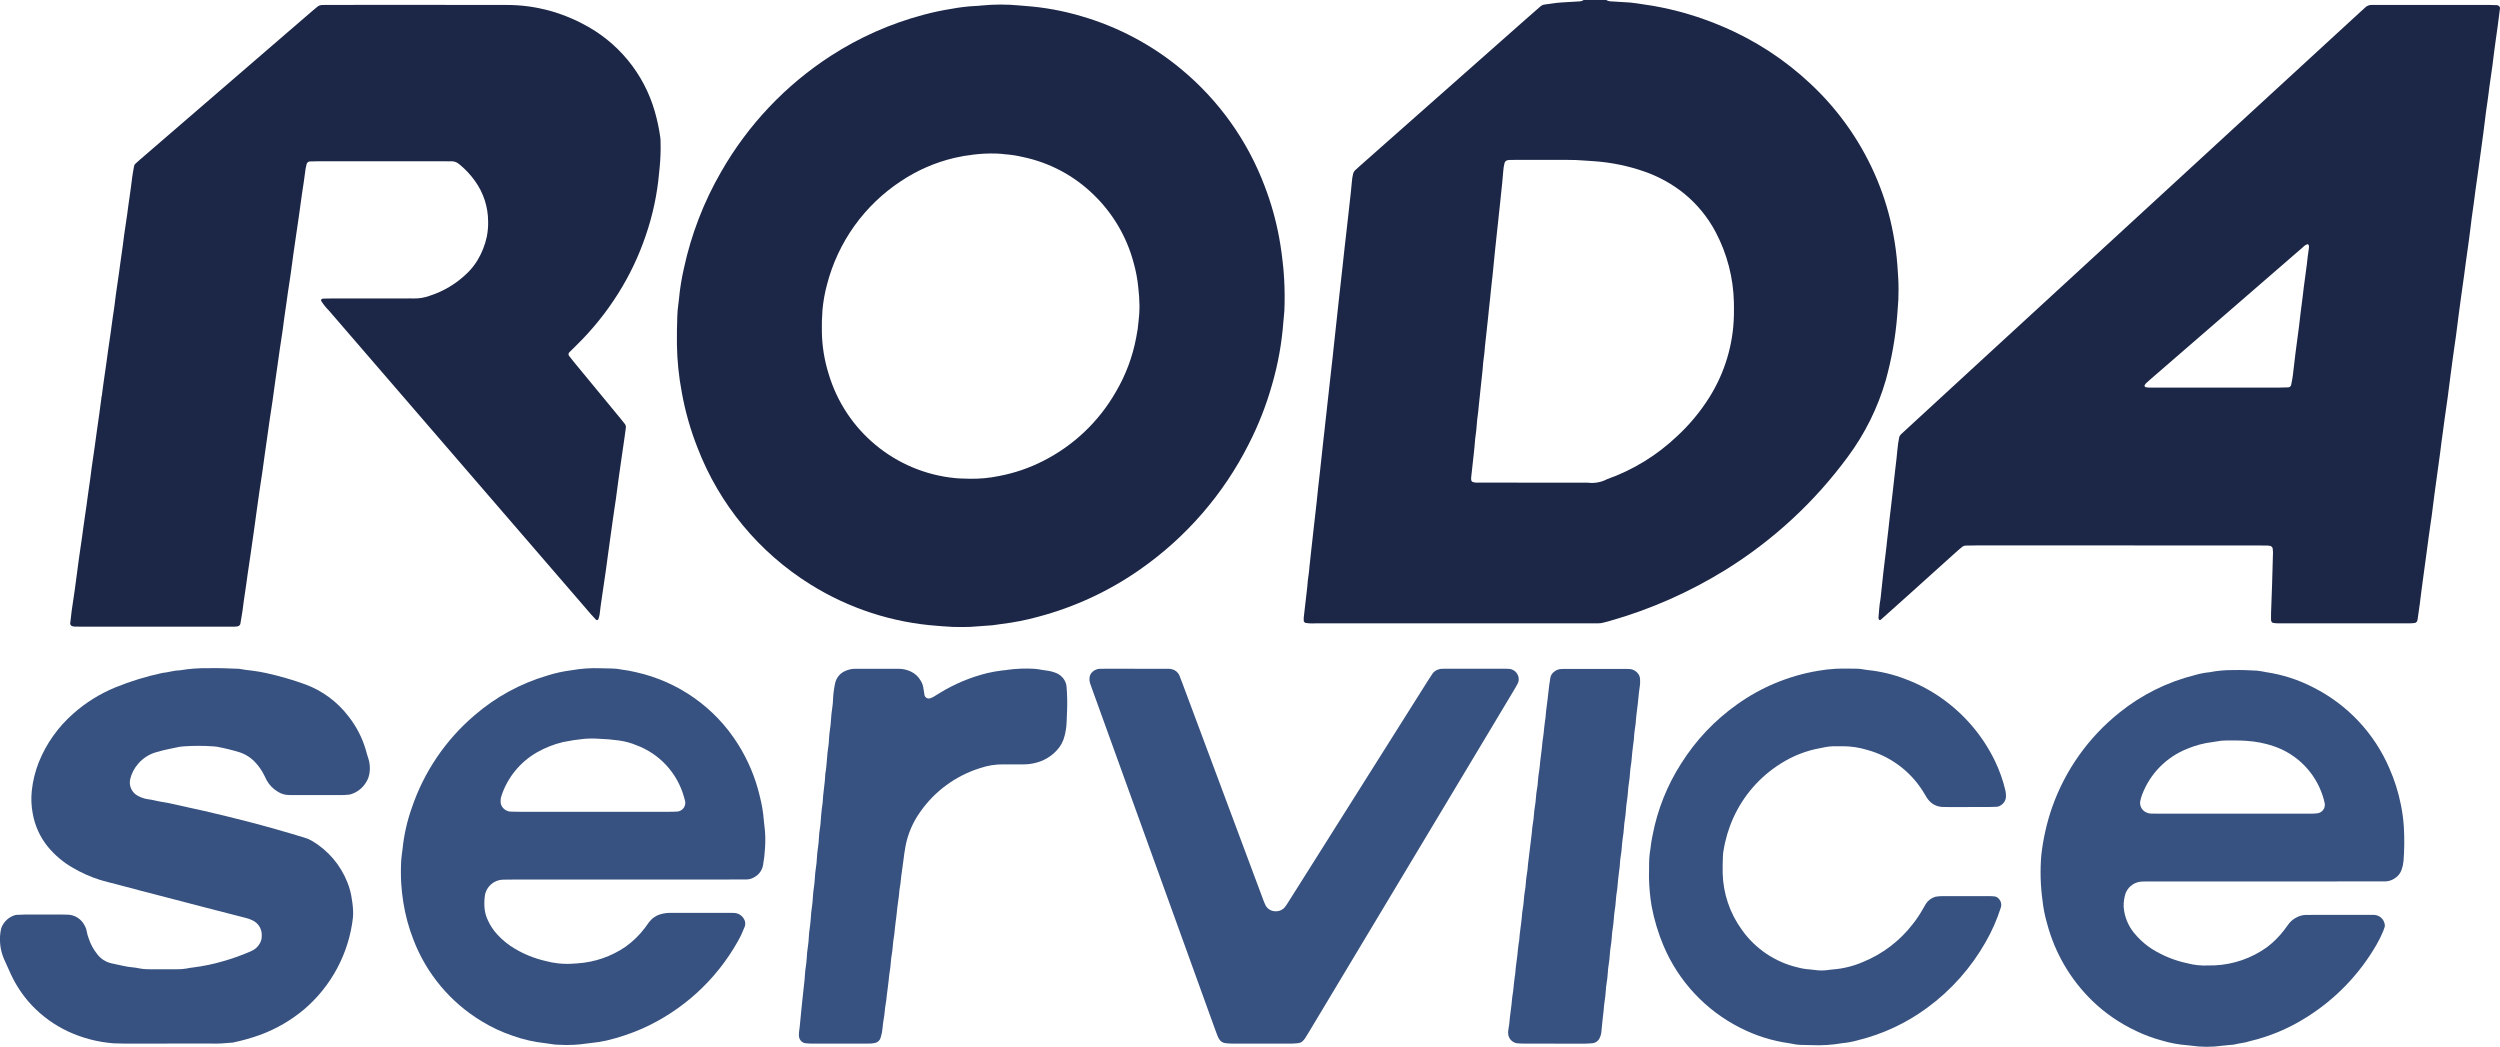
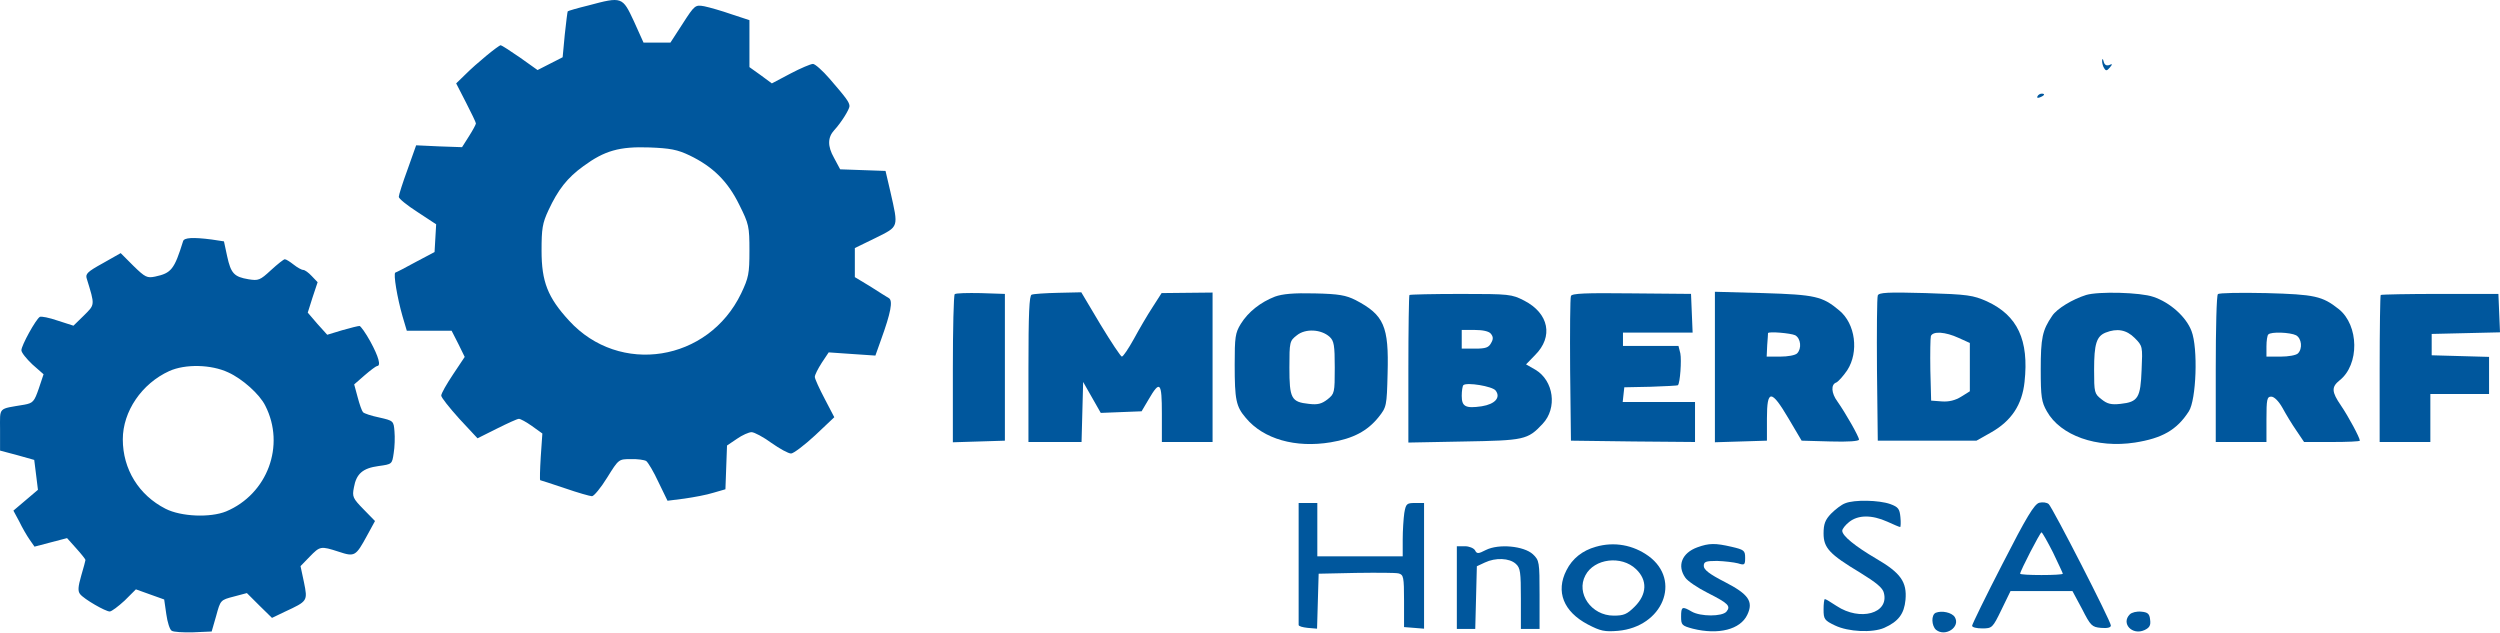
- <svg xmlns="http://www.w3.org/2000/svg" viewBox="0 0 255.101 106.824">
-   <g id="Grupo_289" data-name="Grupo 289" transform="translate(-147.945 -83.464)">
-     <path id="Trazado_167" data-name="Trazado 167" d="M311.843,83.464a.9.9,0,0,0,.386.133c.445.03.89.062,1.336.082a11.489,11.489,0,0,1,1.536.148c.506.09,1.018.146,1.525.234a31.785,31.785,0,0,1,7.084,2.107,30.346,30.346,0,0,1,9.008,5.873,28.2,28.2,0,0,1,6.8,9.831,27.363,27.363,0,0,1,1.607,5.413,28.841,28.841,0,0,1,.431,3.261c.058.822.124,1.641.116,2.466a19.588,19.588,0,0,1-.091,2.055c-.023.205-.035.411-.046.616a34.967,34.967,0,0,1-1.164,6.573,24.614,24.614,0,0,1-3.859,7.8,44.791,44.791,0,0,1-12.467,11.54,46.678,46.678,0,0,1-11.921,5.253c-.165.047-.334.081-.5.132a2.031,2.031,0,0,1-.609.088l-.618,0q-14.113,0-28.226,0a4.284,4.284,0,0,1-1.024-.047c-.055-.013-.1-.08-.143-.13a.165.165,0,0,1-.025-.1,2.1,2.1,0,0,1,0-.307c.1-.852.2-1.7.295-2.555.024-.2.051-.409.068-.614.036-.444.076-.888.15-1.329.039-.236.048-.477.073-.716.032-.307.067-.614.1-.921s.069-.613.1-.92q.059-.51.116-1.022c.031-.272.059-.545.089-.818q.057-.512.116-1.022l.081-.716q.07-.614.138-1.227c.03-.272.055-.546.084-.819s.057-.545.087-.818c.038-.341.079-.681.118-1.022.034-.307.069-.613.1-.92l.1-.92c.033-.307.068-.614.1-.921s.068-.613.1-.92c.038-.341.079-.681.117-1.022.03-.272.058-.546.088-.818.038-.341.078-.682.116-1.022.03-.273.058-.546.089-.819.037-.34.077-.681.115-1.022.03-.273.059-.545.09-.818.037-.341.076-.682.114-1.022q.045-.409.091-.819c.042-.374.087-.749.128-1.124.03-.272.055-.546.085-.819.033-.306.069-.613.1-.92s.068-.613.1-.92l.1-.92.1-.92.1-.921q.051-.459.1-.92c.038-.341.078-.681.116-1.022.031-.273.058-.546.089-.818.038-.341.077-.682.115-1.022.034-.307.065-.614.1-.921q.043-.41.089-.818.057-.512.116-1.023c.034-.306.07-.613.105-.919.031-.273.061-.546.092-.818.042-.375.086-.75.128-1.125.026-.238.05-.477.077-.716.042-.375.086-.749.127-1.124.036-.341.07-.683.1-1.024a5.536,5.536,0,0,1,.136-.915.726.726,0,0,1,.2-.353c.15-.141.3-.278.458-.414l2.853-2.526,14.117-12.482q.732-.648,1.472-1.288a.853.853,0,0,1,.461-.208c.409-.053.815-.121,1.224-.167.307-.035.616-.049.924-.068.48-.03.96-.055,1.44-.085a.746.746,0,0,0,.381-.139Zm-7.254,49.251h0q2.676,0,5.354,0a3.351,3.351,0,0,0,2-.358,20.12,20.12,0,0,0,7.136-4.387,19.453,19.453,0,0,0,3.28-3.946,16.384,16.384,0,0,0,2.514-8.368c.011-.445.007-.891,0-1.337A16.11,16.11,0,0,0,323,107.124a12.8,12.8,0,0,0-3.168-3.88,13.541,13.541,0,0,0-4.118-2.284,19.687,19.687,0,0,0-5.125-1.048c-.342-.025-.685-.04-1.027-.069-.548-.046-1.1-.063-1.646-.063l-5.457,0c-.138,0-.275,0-.412.005-.069,0-.137.01-.205.015a.414.414,0,0,0-.374.3,4.786,4.786,0,0,0-.138.913c-.034.376-.068.752-.1,1.127-.041.409-.087.818-.13,1.227-.025.239-.047.478-.072.716-.043.409-.089.818-.133,1.227-.029.273-.057.546-.086.818-.036.341-.074.682-.111,1.023l-.108,1.022c-.03.273-.061.545-.088.818q-.138,1.382-.274,2.763c-.007.069-.02.136-.027.2-.044.409-.089.818-.132,1.227-.025.239-.046.478-.071.717-.044.409-.09.817-.133,1.226-.025.239-.046.478-.071.717q-.066.613-.134,1.227c-.033.306-.068.613-.1.92s-.067.613-.1.92c-.023.239-.028.481-.065.717-.085.543-.132,1.089-.172,1.637-.012.17-.036.341-.055.511-.044.409-.089.818-.132,1.227-.025.238-.047.477-.073.716-.043.409-.089.818-.131,1.227-.026.239-.035.48-.073.716-.072.441-.106.885-.141,1.33-.016.205-.029.411-.063.613-.072.441-.107.885-.141,1.33-.016.205-.037.41-.06.614-.1.886-.2,1.771-.293,2.658a.864.864,0,0,0,.023.3.251.251,0,0,0,.132.14,1.481,1.481,0,0,0,.607.062Q301.7,132.717,304.589,132.715Z" fill="#1c2646" />
-     <path id="Trazado_168" data-name="Trazado 168" d="M246.242,147.445a18.427,18.427,0,0,1-2.089-.075q-.257-.027-.513-.042a28.26,28.26,0,0,1-12.986-4.22,28.457,28.457,0,0,1-11.536-13.961,29.5,29.5,0,0,1-1.6-5.632,28.448,28.448,0,0,1-.5-4.909c-.006-.961,0-1.921.04-2.881a10.344,10.344,0,0,1,.108-1.23c.027-.169.046-.34.06-.511a24.208,24.208,0,0,1,.507-3.147,33.975,33.975,0,0,1,3.8-9.846,34.44,34.44,0,0,1,11.22-11.849,32.934,32.934,0,0,1,9.371-4.154,27.227,27.227,0,0,1,2.917-.624,18.023,18.023,0,0,1,2.453-.291c.206,0,.411-.028.616-.048a20.011,20.011,0,0,1,3.908,0c.171.017.342.033.514.044a26.921,26.921,0,0,1,5.76,1.048,28.29,28.29,0,0,1,10.121,5.353A28.573,28.573,0,0,1,277,102.477a29.644,29.644,0,0,1,1.472,5.241c.2,1.081.334,2.167.439,3.261a32.37,32.37,0,0,1,.113,3.5,12.572,12.572,0,0,1-.087,1.438c-.017.136-.03.273-.039.41a31,31,0,0,1-1.147,6.367,32.876,32.876,0,0,1-2.4,6.118,34.589,34.589,0,0,1-11.011,12.714,32.672,32.672,0,0,1-10.49,4.881,25.453,25.453,0,0,1-3.734.731c-.307.034-.61.1-.918.13-.752.064-1.506.116-2.26.164C246.624,147.446,246.314,147.443,246.242,147.445Zm.592-15.131a13.519,13.519,0,0,0,3.072-.281,16.722,16.722,0,0,0,4.465-1.523,17.8,17.8,0,0,0,7.435-7.058,17.072,17.072,0,0,0,2.08-5.56,13.265,13.265,0,0,0,.246-1.73,11.715,11.715,0,0,0,.088-1.437,17.644,17.644,0,0,0-.126-1.95,14.568,14.568,0,0,0-.479-2.523,15.008,15.008,0,0,0-4.076-6.921,14.605,14.605,0,0,0-7.265-3.855,11.086,11.086,0,0,0-1.728-.267,9.5,9.5,0,0,0-1.026-.08,15.127,15.127,0,0,0-2.26.114,16.558,16.558,0,0,0-1.926.332,16.744,16.744,0,0,0-5.446,2.366,18.015,18.015,0,0,0-7.554,10.558,14.83,14.83,0,0,0-.466,2.631,21.88,21.88,0,0,0-.058,2.262,15.083,15.083,0,0,0,.668,4.151,14.978,14.978,0,0,0,12.916,10.706C245.871,132.3,246.354,132.294,246.834,132.314Z" fill="#1c2646" />
-     <path id="Trazado_169" data-name="Trazado 169" d="M158.332,123.872c.086-.646.162-1.294.262-1.938.13-.848.243-1.7.358-2.547.1-.714.2-1.428.309-2.139.087-.542.129-1.089.223-1.631.124-.709.193-1.428.291-2.141s.2-1.427.309-2.139c.09-.576.141-1.157.239-1.733.121-.71.188-1.428.287-2.142s.21-1.425.315-2.137c.079-.543.133-1.089.223-1.632.119-.71.187-1.428.287-2.142.052-.373.12-.745.188-1.116a.437.437,0,0,1,.14-.267c.156-.134.3-.277.46-.411l14.819-12.785q1.365-1.178,2.73-2.354c.182-.157.364-.314.553-.462a.805.805,0,0,1,.473-.181c.206-.006.412-.01.618-.01,6.08,0,12.16-.011,18.239.005a16.521,16.521,0,0,1,7.722,1.911,14.547,14.547,0,0,1,7.386,8.966,18.971,18.971,0,0,1,.555,2.615,2.673,2.673,0,0,1,.029.41,20.592,20.592,0,0,1-.1,2.776c-.018.136-.033.272-.044.409a26.8,26.8,0,0,1-1.361,6.427,27.816,27.816,0,0,1-2.822,5.935,28.874,28.874,0,0,1-4.33,5.351q-.332.324-.658.652a.271.271,0,0,0-.01.368c.19.243.38.486.577.725l4.651,5.642c.153.185.3.373.45.563a.516.516,0,0,1,.108.386c-.049.408-.109.816-.168,1.223-.1.713-.207,1.426-.31,2.138-.093.646-.187,1.29-.276,1.936-.093.68-.175,1.361-.272,2.04s-.212,1.356-.3,2.035c-.074.544-.148,1.088-.228,1.631-.175,1.187-.321,2.379-.489,3.568s-.35,2.375-.522,3.563c-.044.306-.064.615-.112.92a4.094,4.094,0,0,1-.129.495.154.154,0,0,1-.246.04c-.164-.174-.331-.346-.488-.528q-4.509-5.223-9.016-10.448-8.883-10.293-17.763-20.586a5.277,5.277,0,0,1-.768-.962.156.156,0,0,1,.041-.184.344.344,0,0,1,.194-.054q.463-.013.927-.014H189.4c.24,0,.481-.012.721,0a4.43,4.43,0,0,0,1.618-.256,9.748,9.748,0,0,0,3.928-2.375A6.566,6.566,0,0,0,196.681,110a7.848,7.848,0,0,0,.938-2.383,7.184,7.184,0,0,0,.135-1.536,7.083,7.083,0,0,0-1.338-4.144,8.485,8.485,0,0,0-1.616-1.722,1.175,1.175,0,0,0-.849-.294c-.171.011-.343,0-.515,0H180.349c-.274,0-.549.011-.823.018a.4.4,0,0,0-.292.255,4.889,4.889,0,0,0-.109.5c-.108.885-.245,1.766-.38,2.648-.1.678-.185,1.359-.281,2.039-.1.713-.208,1.425-.312,2.138-.089.611-.181,1.221-.266,1.833-.094.679-.178,1.36-.275,2.039s-.208,1.356-.307,2.035c-.079.543-.14,1.088-.23,1.631-.112.676-.182,1.359-.278,2.038s-.2,1.357-.306,2.035c-.083.543-.146,1.088-.23,1.631-.183,1.186-.33,2.378-.5,3.567-.1.679-.2,1.356-.307,2.035-.081.542-.146,1.087-.229,1.63-.183,1.186-.33,2.378-.5,3.567-.1.679-.208,1.356-.307,2.035-.094.645-.182,1.29-.272,1.936-.094.68-.184,1.36-.28,2.039q-.18,1.273-.365,2.546c-.1.679-.195,1.358-.3,2.035-.087.542-.133,1.089-.23,1.631-.12.675-.186,1.359-.284,2.038-.064.441-.144.88-.218,1.319a.378.378,0,0,1-.3.243c-.1.011-.2.027-.307.03-.206.005-.412,0-.618,0H156.3q-.411,0-.824-.015a.942.942,0,0,1-.2-.053.323.323,0,0,1-.171-.236c.051-.443.1-.887.156-1.329.094-.679.205-1.356.3-2.035.1-.714.191-1.428.287-2.142.087-.646.166-1.293.266-1.937.132-.848.243-1.7.358-2.547q.146-1.071.31-2.139c.086-.542.131-1.089.224-1.631.122-.71.191-1.428.29-2.142s.2-1.426.31-2.138c.085-.542.139-1.088.223-1.631.184-1.186.33-2.378.491-3.568Z" fill="#1c2646" />
-     <path id="Trazado_170" data-name="Trazado 170" d="M364.1,139.12H349.57c-.344,0-.687.009-1.03.015a.63.63,0,0,0-.381.139c-.241.193-.474.4-.7.6q-2.41,2.169-4.82,4.342-1.377,1.239-2.761,2.471a.132.132,0,0,1-.187.011.189.189,0,0,1-.05-.083.242.242,0,0,1-.015-.1c.056-.615.077-1.233.192-1.842.013-.067.021-.135.028-.2.1-.886.184-1.774.284-2.66.1-.851.206-1.7.308-2.553.028-.238.049-.478.076-.716.038-.341.081-.681.12-1.022.031-.272.058-.546.089-.818.034-.307.071-.613.107-.92.028-.238.057-.477.085-.715.048-.409.1-.817.143-1.226.093-.818.183-1.636.276-2.454.042-.374.091-.749.132-1.123.034-.307.068-.614.092-.922a11.4,11.4,0,0,1,.177-1.221.631.631,0,0,1,.2-.351c.177-.162.351-.329.528-.491l7.047-6.484,9.476-8.712,16.9-15.54L387.94,85.463c.455-.418.913-.832,1.368-1.25a.916.916,0,0,1,.656-.245c.206,0,.412,0,.618,0q5.667,0,11.332,0c.274,0,.549.011.823.023a.335.335,0,0,1,.254.149.24.24,0,0,1,.052.192c-.156,1.19-.3,2.38-.48,3.567-.112.746-.187,1.5-.288,2.245s-.211,1.494-.319,2.241c-.074.509-.115,1.021-.2,1.53-.114.676-.185,1.359-.273,2.039-.093.714-.174,1.43-.28,2.142-.13.882-.243,1.766-.36,2.65q-.148,1.122-.316,2.241c-.081.543-.124,1.09-.215,1.632-.12.71-.19,1.427-.283,2.142-.088.68-.169,1.361-.27,2.039-.131.882-.244,1.767-.36,2.65-.1.748-.211,1.494-.315,2.241q-.134.969-.261,1.937c-.093.715-.176,1.43-.273,2.144s-.215,1.424-.305,2.138q-.117.918-.245,1.835c-.106.747-.187,1.5-.289,2.245s-.22,1.493-.319,2.241c-.059.441-.108.884-.177,1.325-.111.711-.186,1.428-.281,2.142-.1.748-.205,1.495-.308,2.242-.093.679-.189,1.359-.279,2.038-.094.714-.176,1.43-.273,2.143s-.215,1.425-.306,2.139c-.073.578-.155,1.155-.231,1.733-.126.952-.251,1.9-.388,2.854-.108.747-.189,1.5-.288,2.245-.072.544-.151,1.087-.232,1.63a.414.414,0,0,1-.08.185.3.3,0,0,1-.157.117,3.245,3.245,0,0,1-.511.044q-6.747,0-13.495,0a3.023,3.023,0,0,1-.511-.045.268.268,0,0,1-.149-.13.421.421,0,0,1-.043-.2c-.005-.205-.008-.412,0-.617.035-1.029.076-2.057.11-3.086q.051-1.595.09-3.189a3.756,3.756,0,0,0-.037-.407.4.4,0,0,0-.2-.218,2.443,2.443,0,0,0-.3-.043c-.344-.008-.687-.01-1.03-.01Zm10.118-16.106q3.143,0,6.286,0c.309,0,.618-.012.927-.022a.322.322,0,0,0,.3-.234c.059-.3.129-.6.168-.909.1-.783.186-1.567.278-2.351.016-.136.035-.272.054-.408.1-.782.212-1.564.31-2.347s.171-1.569.285-2.349c.079-.544.134-1.09.2-1.635.1-.782.22-1.562.313-2.346.065-.545.114-1.091.207-1.633a.579.579,0,0,0-.019-.3.123.123,0,0,0-.159-.086,1.029,1.029,0,0,0-.42.284L367.456,122.1c-.181.157-.362.316-.538.479a.731.731,0,0,0-.119.165.138.138,0,0,0-.024.093.164.164,0,0,0,.125.141,2.977,2.977,0,0,0,.718.036Q370.915,123.016,374.213,123.014Z" fill="#1c2646" />
-     <path id="Trazado_171" data-name="Trazado 171" d="M165,189.956q-2.112,0-4.224,0c-.412,0-.824-.025-1.236-.03a13.547,13.547,0,0,1-4.65-1.212,12.286,12.286,0,0,1-3.728-2.7,12,12,0,0,1-2.112-3.15c-.231-.5-.455-1-.679-1.5a5.076,5.076,0,0,1-.317-3.121.9.9,0,0,1,.067-.193,2.144,2.144,0,0,1,1.24-1.166,1.073,1.073,0,0,1,.3-.069c.274-.017.548-.03.823-.03q1.905,0,3.812,0c.206,0,.413,0,.618.013a1.988,1.988,0,0,1,1.648,1.074,1.851,1.851,0,0,1,.241.675,4.043,4.043,0,0,0,.2.692,4.944,4.944,0,0,0,.822,1.534,2.521,2.521,0,0,0,1.514.993c.369.08.735.169,1.106.24a8.783,8.783,0,0,0,1.116.177,2.675,2.675,0,0,1,.408.059,5.754,5.754,0,0,0,1.227.124q1.391.012,2.782,0a6.018,6.018,0,0,0,1.33-.136,3.452,3.452,0,0,1,.408-.055,19.373,19.373,0,0,0,3.016-.633,21.435,21.435,0,0,0,2.9-1.051,1.756,1.756,0,0,0,.819-.754,1.375,1.375,0,0,0,.193-.581c.008-.1.013-.2.012-.308a1.629,1.629,0,0,0-.955-1.474,2.854,2.854,0,0,0-.676-.244c-2.725-.688-5.441-1.41-8.162-2.114-1.692-.437-3.385-.873-5.072-1.331-.562-.153-1.133-.27-1.688-.451a13.569,13.569,0,0,1-2.718-1.215,9.281,9.281,0,0,1-2.581-2.182,7.413,7.413,0,0,1-1.515-3.335,7.937,7.937,0,0,1-.1-2.355,11.133,11.133,0,0,1,.708-2.889,13.141,13.141,0,0,1,3.541-4.99,15.116,15.116,0,0,1,4.263-2.656,28.751,28.751,0,0,1,4.812-1.481c.582-.049,1.14-.252,1.728-.263a.58.58,0,0,0,.1-.012,15.791,15.791,0,0,1,2.872-.21c1-.027,1.991.019,2.986.058a2.329,2.329,0,0,1,.409.046c.37.081.748.1,1.122.154.475.065.95.144,1.418.248a32.326,32.326,0,0,1,3.948,1.146,9.808,9.808,0,0,1,4.408,3.263,10.077,10.077,0,0,1,1.777,3.457c.077.263.136.533.234.789a3.216,3.216,0,0,1,.137,1.522,2.391,2.391,0,0,1-.35.96,2.771,2.771,0,0,1-1.491,1.2,1.2,1.2,0,0,1-.3.067c-.239.02-.48.038-.719.038q-2.524.006-5.049,0c-.1,0-.206-.008-.309-.006a2.1,2.1,0,0,1-1.165-.354,3.077,3.077,0,0,1-1.125-1.176c-.1-.182-.181-.369-.273-.553a5.372,5.372,0,0,0-.817-1.182,3.8,3.8,0,0,0-1.7-1.109,21.46,21.46,0,0,0-2.3-.558,2.4,2.4,0,0,0-.307-.031,21.8,21.8,0,0,0-3.088,0,3.28,3.28,0,0,0-.409.047c-.806.164-1.612.322-2.4.557a3.761,3.761,0,0,0-1.791,1.151,3.657,3.657,0,0,0-.838,1.629,1.537,1.537,0,0,0,.6,1.542,2.742,2.742,0,0,0,.544.286,2.833,2.833,0,0,0,.695.184c.447.045.872.186,1.313.252.407.061.812.136,1.212.232,1.067.254,2.145.461,3.213.71,1.5.35,3,.714,4.495,1.1q2.886.754,5.739,1.628a3.27,3.27,0,0,1,.752.325,8.555,8.555,0,0,1,3.608,4.232,7.073,7.073,0,0,1,.464,1.787,8.194,8.194,0,0,1,.124,1.432c-.008.137-.007.275-.024.411a14.451,14.451,0,0,1-4.963,9.317,15.127,15.127,0,0,1-4.421,2.586,20.362,20.362,0,0,1-2.867.814c-.445.034-.889.078-1.335.1-.342.016-.686,0-1.03,0q-2.163,0-4.327,0Z" fill="#375280" />
-     <path id="Trazado_172" data-name="Trazado 172" d="M211.717,173.215H200.28c-.343,0-.687,0-1.03.01a1.888,1.888,0,0,0-1.215.494,1.867,1.867,0,0,0-.616,1.158,5.529,5.529,0,0,0-.011,1.437,3.661,3.661,0,0,0,.33,1.078,5.432,5.432,0,0,0,.969,1.448,7.777,7.777,0,0,0,1.756,1.42,10.86,10.86,0,0,0,3.138,1.261,8.265,8.265,0,0,0,1.313.247,8.432,8.432,0,0,0,1.747.01c.068-.009.137-.009.206-.012a9.835,9.835,0,0,0,4.9-1.689,9.2,9.2,0,0,0,1.985-1.931c.145-.191.279-.39.423-.583a2.183,2.183,0,0,1,.519-.5,2,2,0,0,1,.548-.279,3.556,3.556,0,0,1,1.01-.169c2.129.006,4.259,0,6.388,0q.154,0,.309.012a1.213,1.213,0,0,1,.994.789.922.922,0,0,1-.006.607,11.225,11.225,0,0,1-.7,1.489,21.009,21.009,0,0,1-9.8,8.931,21.586,21.586,0,0,1-3.608,1.2,15.46,15.46,0,0,1-1.727.269.946.946,0,0,0-.205.022,13.493,13.493,0,0,1-2.875.14,4.93,4.93,0,0,1-.922-.088,5.132,5.132,0,0,0-.51-.073,14.372,14.372,0,0,1-3.3-.749,15.63,15.63,0,0,1-3.166-1.473,16.682,16.682,0,0,1-7.005-8.373,18.3,18.3,0,0,1-1.018-3.767c-.106-.642-.173-1.292-.216-1.942a21.481,21.481,0,0,1,0-2.367c.008-.171.032-.341.053-.511.025-.2.062-.408.081-.613a17.977,17.977,0,0,1,.941-4.206,21.44,21.44,0,0,1,6.381-9.439,19.944,19.944,0,0,1,7.44-4.071,14.136,14.136,0,0,1,2.508-.549,13.85,13.85,0,0,1,2.974-.2c.378,0,.755.018,1.133.026a5.324,5.324,0,0,1,1.021.115,12.587,12.587,0,0,1,1.416.259,16.514,16.514,0,0,1,10.411,7.334,17.444,17.444,0,0,1,2.221,5.288,14.2,14.2,0,0,1,.424,2.533,4.028,4.028,0,0,0,.043.409,11.389,11.389,0,0,1,.078,2.363,13.7,13.7,0,0,1-.2,1.737,1.722,1.722,0,0,1-.853,1.23,1.618,1.618,0,0,1-.875.261c-.343-.012-.687,0-1.031,0Zm-3.152-6.917h2.262q2.675,0,5.348,0c.308,0,.616,0,.924-.026a.9.9,0,0,0,.765-1.033c-.039-.166-.086-.331-.136-.494a7.9,7.9,0,0,0-4.842-5.238,7.17,7.17,0,0,0-1.78-.484,19.99,19.99,0,0,0-2.047-.176,9.783,9.783,0,0,0-1.541.012,20.291,20.291,0,0,0-2.13.328,10.041,10.041,0,0,0-2.663,1.054,8.016,8.016,0,0,0-3.617,4.443,1.618,1.618,0,0,0-.08.607.935.935,0,0,0,.276.646,1.1,1.1,0,0,0,.726.344c.308.015.617.018.925.018Z" fill="#375280" />
-     <path id="Trazado_173" data-name="Trazado 173" d="M378.983,173.411h-11.54c-.309,0-.619-.011-.927.009a1.865,1.865,0,0,0-1.629,1.087.606.606,0,0,0-.041.094,4,4,0,0,0-.2,1.419,4.748,4.748,0,0,0,1.055,2.634,8.048,8.048,0,0,0,.7.756,7.517,7.517,0,0,0,1.488,1.1,11.057,11.057,0,0,0,3.253,1.246,7.009,7.009,0,0,0,2.143.225c.206,0,.412-.006.618-.009a9.909,9.909,0,0,0,5.367-1.858,9.142,9.142,0,0,0,1.745-1.737c.186-.247.359-.5.554-.743a2.423,2.423,0,0,1,1.409-.79,1.008,1.008,0,0,1,.2-.018c.24,0,.481-.006.721-.006h5.564c.241,0,.481.008.721,0a1.142,1.142,0,0,1,1.108,1.019.52.52,0,0,1-.011.2,3.575,3.575,0,0,1-.134.389,11.167,11.167,0,0,1-.675,1.387,21.257,21.257,0,0,1-7.219,7.483,18.969,18.969,0,0,1-5.762,2.414c-.487.176-1.01.191-1.508.325a3.184,3.184,0,0,1-.511.056c-.239.024-.479.039-.717.072a11.294,11.294,0,0,1-3.284-.007,2.913,2.913,0,0,0-.307-.035,12.109,12.109,0,0,1-2.626-.484,15.292,15.292,0,0,1-2.6-.962,17.153,17.153,0,0,1-2.409-1.381,16.211,16.211,0,0,1-2.07-1.693,17.087,17.087,0,0,1-4.627-7.895,13.806,13.806,0,0,1-.477-2.419,21.058,21.058,0,0,1-.119-4.517,22.545,22.545,0,0,1,1.1-4.907,21.525,21.525,0,0,1,6.884-9.693,19.941,19.941,0,0,1,7.684-3.82,7.917,7.917,0,0,1,1.514-.295,11.91,11.91,0,0,1,2.457-.218c.79-.023,1.579.016,2.368.058a4.65,4.65,0,0,1,.509.071c.135.023.268.06.4.079a15.32,15.32,0,0,1,4.873,1.578,16.546,16.546,0,0,1,7.735,8.24,17.817,17.817,0,0,1,1.173,3.721,16.011,16.011,0,0,1,.3,2.241,24.89,24.89,0,0,1-.032,3.5,3.617,3.617,0,0,1-.2.9,1.671,1.671,0,0,1-.7.865,1.758,1.758,0,0,1-.966.311c-.309,0-.619,0-.928,0Zm-3.132-6.922h2.776q2.469,0,4.937,0a5.91,5.91,0,0,0,.821-.03.875.875,0,0,0,.776-1.022,6.9,6.9,0,0,0-.214-.792,7.93,7.93,0,0,0-5.035-5.054,10.615,10.615,0,0,0-2.713-.527c-.682-.056-1.37-.036-2.056-.042a4.818,4.818,0,0,0-1.022.1,3.983,3.983,0,0,1-.406.063,9.609,9.609,0,0,0-2.572.681,8.123,8.123,0,0,0-4.621,4.7,4.27,4.27,0,0,0-.193.691,1.064,1.064,0,0,0,.42.988,1.251,1.251,0,0,0,.669.236c.309.006.617.012.925.012Z" fill="#375280" />
-     <path id="Trazado_174" data-name="Trazado 174" d="M263.775,151.706c1.134,0,2.267,0,3.4,0a1.411,1.411,0,0,1,.4.061,1.083,1.083,0,0,1,.735.668c.087.223.175.446.259.671q3.689,9.878,7.374,19.756.414,1.108.829,2.216a7.053,7.053,0,0,0,.266.669,1.136,1.136,0,0,0,1.157.7,1.1,1.1,0,0,0,.884-.453c.144-.192.275-.394.4-.6q1.238-1.957,2.472-3.918l11.693-18.547c.146-.232.3-.462.45-.69a1.1,1.1,0,0,1,.555-.438,1.468,1.468,0,0,1,.294-.084,3.316,3.316,0,0,1,.411-.017h6.182a3.324,3.324,0,0,1,.412.015,1.071,1.071,0,0,1,.969,1.127.852.852,0,0,1-.072.3c-.123.244-.257.484-.4.72q-1.425,2.385-2.855,4.768L286.78,179.989q-2.622,4.368-5.243,8.738c-.141.235-.284.47-.433.7a1.477,1.477,0,0,1-.2.236.74.74,0,0,1-.444.239,6.932,6.932,0,0,1-.718.051q-3.041.006-6.08,0a5.762,5.762,0,0,1-.718-.05.837.837,0,0,1-.581-.388,1.833,1.833,0,0,1-.188-.366c-.091-.222-.171-.449-.252-.674q-2.989-8.271-5.978-16.542-3.25-9-6.5-17.994c-.094-.258-.19-.515-.277-.775a1.368,1.368,0,0,1-.052-.509.9.9,0,0,1,.384-.7,1.148,1.148,0,0,1,.665-.247c.344-.006.687-.007,1.031-.007q1.287,0,2.575,0Z" fill="#375280" />
-     <path id="Trazado_175" data-name="Trazado 175" d="M348.781,165.819c-.619,0-1.237,0-1.855,0-.274,0-.549,0-.824-.015a1.929,1.929,0,0,1-1.408-.753,2.574,2.574,0,0,1-.228-.342c-.109-.174-.208-.355-.32-.528a9.76,9.76,0,0,0-5.659-4.193,8.531,8.531,0,0,0-2.534-.378c-.171,0-.343,0-.515,0a5.947,5.947,0,0,0-1.633.172,11.178,11.178,0,0,0-4.191,1.623,12.7,12.7,0,0,0-4.8,5.513,13.253,13.253,0,0,0-1.016,3.441,3.661,3.661,0,0,0-.047.512c-.014.549-.041,1.1-.025,1.646a10.267,10.267,0,0,0,1.981,5.854,9.687,9.687,0,0,0,5.692,3.812,5.976,5.976,0,0,0,1.216.2,3.344,3.344,0,0,1,.409.045,4.987,4.987,0,0,0,1.64-.009,2.644,2.644,0,0,1,.307-.033,9.5,9.5,0,0,0,3.081-.766,12.219,12.219,0,0,0,5.031-3.81,11.553,11.553,0,0,0,1.039-1.532c.1-.179.206-.355.307-.535a1.728,1.728,0,0,1,.849-.718.975.975,0,0,1,.3-.079,5.507,5.507,0,0,1,.615-.043q2.421,0,4.842,0c.137,0,.274.017.41.028a.669.669,0,0,1,.445.23.9.9,0,0,1,.208.947,17.9,17.9,0,0,1-1.533,3.476,21.4,21.4,0,0,1-5.975,6.719,19.907,19.907,0,0,1-7.036,3.3,8.669,8.669,0,0,1-1.615.306,14.531,14.531,0,0,1-3.179.2c-.275,0-.549-.012-.824-.018a5.058,5.058,0,0,1-1.124-.12,2.611,2.611,0,0,0-.3-.053,15.857,15.857,0,0,1-4.979-1.568,16.613,16.613,0,0,1-7.849-8.4,19.732,19.732,0,0,1-1.209-4.03,20.091,20.091,0,0,1-.267-2.866c.012-.48,0-.961.012-1.441a9.093,9.093,0,0,1,.135-1.535,12.654,12.654,0,0,1,.228-1.421,20.723,20.723,0,0,1,2.925-7.309,21.213,21.213,0,0,1,5.7-6.014,19.841,19.841,0,0,1,8.2-3.412,14.992,14.992,0,0,1,1.839-.216c.754-.037,1.511-.012,2.266-.006a3.86,3.86,0,0,1,.511.058c.17.023.338.063.508.078a14.807,14.807,0,0,1,3.888.94,16.161,16.161,0,0,1,3.631,1.919,16.732,16.732,0,0,1,5.47,6.443,14.618,14.618,0,0,1,1.058,3,2.484,2.484,0,0,1,.056.51,1.073,1.073,0,0,1-.49.963.866.866,0,0,1-.473.178c-.24.009-.48.02-.72.021-.721,0-1.442,0-2.163,0Z" fill="#375280" />
-     <path id="Trazado_176" data-name="Trazado 176" d="M233.623,189.956c-.927,0-1.855,0-2.782,0-.239,0-.479-.022-.718-.041a.772.772,0,0,1-.648-.7c0-.035-.009-.069-.009-.1a2.254,2.254,0,0,1,.009-.308c.122-.815.157-1.639.257-2.455.054-.443.1-.886.138-1.33.045-.513.121-1.022.169-1.534.045-.478.054-.959.138-1.434a6.826,6.826,0,0,0,.078-.715,13.224,13.224,0,0,1,.147-1.433,5.476,5.476,0,0,0,.061-.614,12.068,12.068,0,0,1,.149-1.432,4.625,4.625,0,0,0,.052-.512,13.879,13.879,0,0,1,.156-1.535c.04-.236.047-.478.065-.717a11.213,11.213,0,0,1,.116-1.126,7.1,7.1,0,0,0,.078-.715,13.005,13.005,0,0,1,.147-1.433,5.232,5.232,0,0,0,.061-.614,13.507,13.507,0,0,1,.148-1.433,6.822,6.822,0,0,0,.065-.717,10.133,10.133,0,0,1,.132-1.227,1.961,1.961,0,0,0,.028-.2c.056-.752.107-1.505.229-2.251.032-1,.243-1.975.272-2.971.179-.946.151-1.915.32-2.862a6.621,6.621,0,0,0,.058-.718c.023-.343.052-.684.109-1.023a6.841,6.841,0,0,0,.078-.716,15.188,15.188,0,0,1,.16-1.534,5.561,5.561,0,0,0,.06-.718,10.052,10.052,0,0,1,.21-1.632,1.759,1.759,0,0,1,1.076-1.291,2.375,2.375,0,0,1,1-.208q2.214.012,4.429,0a2.929,2.929,0,0,1,1.2.269,2.229,2.229,0,0,1,1.043.961,1.834,1.834,0,0,1,.253.67q.055.406.131.812a.454.454,0,0,0,.57.3,1.647,1.647,0,0,0,.284-.117c.237-.138.469-.285.7-.429a17.142,17.142,0,0,1,4.822-2.021,14.332,14.332,0,0,1,1.62-.284,2.342,2.342,0,0,0,.409-.048,13.9,13.9,0,0,1,2.875-.106,2.83,2.83,0,0,1,.408.053c.237.038.473.091.712.114a3.972,3.972,0,0,1,1,.248,1.717,1.717,0,0,1,1.028,1.084,1.513,1.513,0,0,1,.067.4,20.328,20.328,0,0,1,.051,2.262c-.014.446-.042.892-.053,1.338a6.557,6.557,0,0,1-.2,1.32,3.227,3.227,0,0,1-.821,1.519,4.32,4.32,0,0,1-2.195,1.266,4.814,4.814,0,0,1-1.119.143c-.721,0-1.442.012-2.163,0a7.143,7.143,0,0,0-2.323.378,11.712,11.712,0,0,0-6.119,4.476,8.9,8.9,0,0,0-1.493,3.469c-.1.5-.157,1.017-.226,1.526-.073.543-.156,1.086-.222,1.63a12.054,12.054,0,0,1-.173,1.326c-.05.788-.213,1.563-.276,2.35-.021.273-.067.544-.1.816-.03.238-.066.476-.086.715a11.167,11.167,0,0,1-.135,1.123c-.038.2-.054.408-.072.613A10.088,10.088,0,0,1,238.92,181a5.231,5.231,0,0,0-.071.613,10.587,10.587,0,0,1-.136,1.123c-.044.236-.053.477-.081.716-.032.272-.068.544-.1.816-.03.238-.069.475-.092.714a10.018,10.018,0,0,1-.133,1.02,5.95,5.95,0,0,0-.077.612c-.03.308-.067.613-.125.917-.051.269-.076.544-.1.817a4.846,4.846,0,0,1-.2,1.007.769.769,0,0,1-.575.535,2.922,2.922,0,0,1-.717.061h-2.884Z" fill="#375280" />
-     <path id="Trazado_177" data-name="Trazado 177" d="M306.564,189.956c-.995,0-1.991,0-2.987,0-.274,0-.548-.016-.822-.033a1.066,1.066,0,0,1-.92-1.067,1.436,1.436,0,0,1,.023-.307,9.876,9.876,0,0,0,.151-1.225c.02-.238.06-.475.091-.713s.068-.476.088-.715a12.326,12.326,0,0,1,.148-1.225c.043-.235.048-.477.075-.716.03-.272.064-.544.1-.816.013-.1.043-.2.048-.3.045-.823.212-1.632.273-2.453.018-.239.057-.476.089-.714.014-.1.043-.2.048-.3.046-.822.215-1.631.273-2.453a5.008,5.008,0,0,1,.071-.612,10.12,10.12,0,0,0,.135-1.123,5.7,5.7,0,0,1,.069-.613,10.124,10.124,0,0,0,.136-1.123,5.445,5.445,0,0,1,.069-.613,10.974,10.974,0,0,0,.145-1.225c.017-.205.05-.409.075-.613.038-.306.075-.612.113-.918s.075-.612.112-.919c.029-.238.063-.476.085-.715a10.386,10.386,0,0,1,.134-1.123,5.439,5.439,0,0,0,.072-.612,10.3,10.3,0,0,1,.134-1.123c.037-.2.054-.408.071-.613a9.433,9.433,0,0,1,.136-1.123,3.945,3.945,0,0,0,.062-.51,12.619,12.619,0,0,1,.156-1.328c.044-.235.048-.477.075-.716.03-.272.066-.544.1-.816.03-.238.068-.476.088-.715.033-.41.074-.819.147-1.225.043-.235.049-.477.075-.716.031-.272.065-.544.1-.816.013-.1.042-.2.048-.3.045-.822.2-1.632.276-2.452.048-.546.133-1.089.217-1.631a.993.993,0,0,1,.449-.664,1.2,1.2,0,0,1,.67-.234c.172,0,.344-.008.515-.008h5.871c.171,0,.343,0,.515.008a1.2,1.2,0,0,1,1.016.6.839.839,0,0,1,.1.286,2.439,2.439,0,0,1,.024.41,2.563,2.563,0,0,1-.025.411c-.138.846-.17,1.705-.3,2.553-.03.2-.058.408-.072.613a12.484,12.484,0,0,1-.162,1.43c-.031.168-.037.341-.052.512-.012.137-.014.274-.03.41-.054.443-.122.884-.165,1.327s-.064.889-.144,1.329a6.556,6.556,0,0,0-.077.716c-.029.376-.062.751-.127,1.124a7.089,7.089,0,0,0-.078.715c-.029.376-.06.752-.126,1.124a7.128,7.128,0,0,0-.079.716c-.03.376-.059.751-.125,1.124a6.859,6.859,0,0,0-.08.715,10.984,10.984,0,0,1-.142,1.226,4.587,4.587,0,0,0-.057.511A12.269,12.269,0,0,1,313.3,171c-.031.168-.036.341-.051.512-.012.137-.015.274-.031.41-.053.443-.121.884-.164,1.327s-.064.889-.145,1.329a6.814,6.814,0,0,0-.077.716c-.029.376-.061.751-.127,1.124-.042.235-.059.476-.078.715-.029.376-.06.752-.126,1.124-.042.236-.06.476-.079.716a10.614,10.614,0,0,1-.126,1.124,5.974,5.974,0,0,0-.072.612,12.109,12.109,0,0,1-.148,1.329,5.216,5.216,0,0,0-.064.614,10.774,10.774,0,0,1-.14,1.226,4.345,4.345,0,0,0-.058.51,13.462,13.462,0,0,1-.16,1.431c-.042.236-.043.478-.069.717-.032.306-.073.612-.106.919-.043.409-.085.818-.121,1.228a1.873,1.873,0,0,1-.182.692.889.889,0,0,1-.7.536c-.272.029-.547.045-.821.047-1.03.005-2.06,0-3.09,0Z" fill="#375280" />
-   </g>
+ <svg xmlns="http://www.w3.org/2000/svg" viewBox="-301.277 499.042 1217.922 308.071" width="1217.92px" height="308.071px">
+   <path d="M -14.695 501.711 C -20.025 503.011 -24.445 504.311 -24.705 504.571 C -24.835 504.701 -25.485 509.771 -26.135 515.881 L -27.175 526.931 L -33.285 530.051 L -39.395 533.171 L -47.975 527.061 C -52.655 523.811 -56.945 521.081 -57.335 521.081 C -58.375 521.081 -69.165 529.921 -74.495 535.251 L -79.045 539.671 L -74.235 549.031 C -71.635 554.101 -69.425 558.651 -69.425 559.171 C -69.425 559.691 -70.985 562.551 -72.805 565.411 L -76.185 570.741 L -87.365 570.351 L -98.545 569.831 L -102.7 581.531 C -105.05 587.901 -107 594.011 -107 594.921 C -107.13 595.701 -102.97 599.081 -97.895 602.331 L -88.795 608.311 L -89.185 615.071 L -89.575 621.831 L -98.675 626.641 C -103.61 629.371 -108.17 631.711 -108.69 631.841 C -109.72 632.361 -107.78 644.061 -105.17 653.161 L -103.09 660.181 L -81.255 660.181 L -78.005 666.551 L -74.885 672.921 L -80.605 681.501 C -83.725 686.181 -86.325 690.731 -86.325 691.771 C -86.325 692.681 -82.295 697.751 -77.485 703.081 L -68.645 712.571 L -59.285 707.891 C -54.085 705.291 -49.275 703.081 -48.495 703.081 C -47.715 703.081 -44.855 704.641 -42.125 706.591 L -37.055 710.231 L -37.835 721.541 C -38.225 727.911 -38.355 732.981 -38.095 732.981 C -37.835 732.981 -32.375 734.801 -26.135 736.881 C -19.765 739.091 -13.785 740.781 -12.875 740.781 C -11.965 740.781 -8.585 736.751 -5.465 731.681 C 0.125 722.711 0.125 722.711 5.975 722.711 C 9.225 722.581 12.605 723.101 13.515 723.621 C 14.425 724.271 17.155 728.821 19.495 733.891 L 23.915 742.991 L 32.105 741.951 C 36.655 741.301 43.025 740.131 46.275 739.091 L 52.125 737.401 L 52.515 726.741 L 52.905 716.081 L 57.715 712.831 C 60.315 711.011 63.565 709.581 64.865 709.581 C 66.165 709.581 70.585 711.921 74.485 714.781 C 78.515 717.641 82.805 719.981 84.105 719.981 C 85.275 719.981 90.605 715.951 95.805 711.141 L 105.165 702.301 L 100.485 693.331 C 97.885 688.391 95.675 683.581 95.675 682.671 C 95.675 681.631 97.235 678.641 99.055 675.781 L 102.435 670.711 L 113.745 671.491 L 125.185 672.271 L 127.915 664.601 C 132.725 651.341 133.765 645.621 131.815 644.321 C 130.905 643.801 126.745 641.201 122.715 638.601 L 115.175 634.051 L 115.175 619.881 L 125.315 614.941 C 136.755 609.221 136.495 610.131 132.465 592.321 L 130.125 582.311 L 119.075 581.921 L 108.025 581.531 L 105.035 575.941 C 101.785 570.221 101.915 565.931 105.165 562.421 C 108.545 558.781 112.575 552.281 112.575 550.721 C 112.445 548.771 111.145 546.951 102.825 537.331 C 99.445 533.431 95.805 530.181 94.765 530.181 C 93.725 530.181 88.785 532.261 83.845 534.861 L 74.745 539.671 L 69.285 535.641 L 63.825 531.741 L 63.825 508.861 L 55.115 506.001 C 50.305 504.311 44.325 502.621 41.855 502.101 C 37.435 501.321 37.175 501.451 31.325 510.551 L 25.345 519.781 L 12.215 519.781 L 7.535 509.381 C 1.945 497.421 1.815 497.291 -14.695 501.711 Z M 34.705 574.771 C 46.015 580.231 53.295 587.381 58.885 598.821 C 63.565 608.181 63.825 609.351 63.825 621.181 C 63.825 632.361 63.435 634.311 59.795 641.981 C 43.805 675.261 0.515 682.151 -24.055 655.241 C -34.455 643.931 -37.445 636.261 -37.445 621.181 C -37.445 610.521 -37.055 607.791 -34.065 601.421 C -29.385 591.411 -24.965 585.691 -17.035 579.971 C -6.765 572.431 0.515 570.351 15.075 570.871 C 25.215 571.261 28.725 571.911 34.705 574.771 Z" style="stroke: none; stroke-width: 1; stroke-dasharray: none; stroke-linecap: butt; stroke-dashoffset: 0; stroke-linejoin: miter; stroke-miterlimit: 4; fill-rule: nonzero; opacity: 1; fill: rgb(0, 87, 157);" vector-effect="non-scaling-stroke" transform="matrix(1, 0, 0, 1, 1.1368683772161603e-13, 0)" />
+   <path d="M -212.07 616.5 C -216.35 630.28 -217.79 632.1 -225.72 633.79 C -229.61 634.57 -230.53 634.18 -236.25 628.59 L -242.48 622.35 L -251.2 627.29 C -258.73 631.45 -259.78 632.49 -259 634.83 C -254.97 647.96 -254.97 647.31 -260.43 652.77 L -265.49 657.71 L -273.16 655.24 C -277.32 653.81 -281.22 653.03 -281.88 653.42 C -283.82 654.59 -290.85 667.33 -290.85 669.67 C -290.85 670.84 -288.38 673.83 -285.52 676.56 L -280.05 681.37 L -282.4 688.39 C -284.6 694.76 -285.26 695.41 -289.41 696.19 C -302.41 698.4 -301.25 697.1 -301.25 708.41 L -301.25 718.55 L -292.92 720.76 L -284.6 723.1 L -283.69 730.38 L -282.79 737.66 L -288.77 742.73 L -294.75 747.8 L -291.88 753.13 C -290.45 756.12 -288.11 760.15 -286.82 761.97 L -284.47 765.35 L -276.55 763.27 L -268.61 761.19 L -264.19 766.13 C -261.72 768.86 -259.64 771.46 -259.64 771.85 C -259.64 772.11 -260.55 775.62 -261.72 779.52 C -263.29 784.98 -263.41 787.06 -262.24 788.49 C -260.3 790.96 -249.89 796.94 -247.82 796.94 C -246.91 796.94 -243.66 794.47 -240.54 791.61 L -235.07 786.15 L -228.19 788.62 L -221.29 791.09 L -220.26 798.24 C -219.73 802.14 -218.57 805.78 -217.66 806.3 C -216.88 806.95 -212.07 807.21 -207.13 807.08 L -198.16 806.69 L -195.95 799.02 C -193.86 791.35 -193.86 791.35 -187.36 789.66 L -181 787.97 L -174.88 794.08 L -168.77 800.06 L -162.54 797.07 C -151.35 791.87 -151.35 791.87 -153.18 782.77 L -154.87 774.84 L -150.45 770.29 C -145.37 765.09 -145.11 764.96 -136.27 767.82 C -128.47 770.42 -127.95 770.03 -122.49 760.02 L -118.59 752.87 L -124.18 747.15 C -129.38 741.82 -129.77 741.04 -128.86 736.49 C -127.69 729.86 -124.57 727.13 -116.9 726.09 C -110.27 725.18 -110.27 725.18 -109.49 719.85 C -108.97 716.86 -108.84 712.05 -109.1 709.19 C -109.49 704.12 -109.62 703.99 -116.51 702.43 C -120.28 701.65 -123.92 700.48 -124.44 699.83 C -124.96 699.31 -126.13 696.06 -127.04 692.55 L -128.73 686.31 L -123.66 681.89 C -120.8 679.42 -118.2 677.47 -117.55 677.34 C -115.6 677.34 -116.77 672.92 -120.8 665.51 C -123.14 661.22 -125.61 657.84 -126.13 657.84 C -126.78 657.84 -130.55 658.75 -134.58 659.92 L -141.86 662.13 L -146.67 656.8 L -151.35 651.34 L -149.01 643.93 L -146.54 636.52 L -149.4 633.53 C -150.96 631.84 -152.79 630.54 -153.57 630.54 C -154.35 630.54 -156.43 629.37 -158.24 627.94 C -160.07 626.51 -161.88 625.34 -162.54 625.34 C -163.06 625.34 -166.04 627.68 -169.29 630.67 C -174.62 635.61 -175.4 635.87 -180.22 635.09 C -187.23 633.92 -188.79 632.23 -190.61 623.91 L -192.17 616.63 L -198.16 615.72 C -207.26 614.55 -211.54 614.81 -212.07 616.5 Z M -190.1 680.46 C -183.2 683.58 -174.76 691.12 -172.02 696.71 C -162.15 716.08 -170.98 739.74 -191.13 748.19 C -198.8 751.31 -212.98 750.79 -220.64 746.89 C -233.64 740.26 -241.45 727.65 -241.45 713.09 C -241.45 699.44 -232.22 685.92 -218.82 679.81 C -211.03 676.3 -198.42 676.56 -190.1 680.46 Z" style="stroke: none; stroke-width: 1; stroke-dasharray: none; stroke-linecap: butt; stroke-dashoffset: 0; stroke-linejoin: miter; stroke-miterlimit: 4; fill-rule: nonzero; opacity: 1; fill: rgb(0, 87, 157);" vector-effect="non-scaling-stroke" transform="matrix(1, 0, 0, 1, 1.1368683772161603e-13, 0)" />
+   <path d="M4351 2190c0-8 3-21 8-28 6-10 10-10 21 3s10 15-3 9c-10-3-17 1-20 13s-5 13-6 3z" style="stroke: none; stroke-width: 1; stroke-dasharray: none; stroke-linecap: butt; stroke-dashoffset: 0; stroke-linejoin: miter; stroke-miterlimit: 4; fill-rule: nonzero; opacity: 1; fill: rgb(0, 87, 157);" vector-effect="non-scaling-stroke" transform="matrix(0.13, 0, 0, -0.13, 157.164, 813.388)" />
+   <path d="M4115 2060c-3-6 1-7 9-4 18 7 21 14 7 14-6 0-13-4-16-10z" style="stroke: none; stroke-width: 1; stroke-dasharray: none; stroke-linecap: butt; stroke-dashoffset: 0; stroke-linejoin: miter; stroke-miterlimit: 4; fill-rule: nonzero; opacity: 1; fill: rgb(0, 87, 157);" vector-effect="non-scaling-stroke" transform="matrix(0.13, 0, 0, -0.13, 156.353, 813.763)" />
+   <path d="M157 1344c-4-4-7-130-7-281V789l98 3 97 3v550l-90 3c-50 1-94 0-98-4z" style="stroke: none; stroke-width: 1; stroke-dasharray: none; stroke-linecap: butt; stroke-dashoffset: 0; stroke-linejoin: miter; stroke-miterlimit: 4; fill-rule: nonzero; opacity: 1; fill: rgb(0, 87, 157);" vector-effect="non-scaling-stroke" transform="matrix(0.13, 0, 0, -0.13, 143.425, 817.078)" />
+   <path d="M432 1342c-9-3-12-70-12-278V790h199l3 113 3 112 33-58 33-58 76 3 77 3 26 44c43 74 50 66 50-53V790h190v560l-96-1-95-1-34-53c-19-29-50-82-70-119-20-36-40-66-45-66-4 0-40 54-80 120l-72 121-87-2c-47-1-92-4-99-7z" style="stroke: none; stroke-width: 1; stroke-dasharray: none; stroke-linecap: butt; stroke-dashoffset: 0; stroke-linejoin: miter; stroke-miterlimit: 4; fill-rule: nonzero; opacity: 1; fill: rgb(0, 87, 157);" vector-effect="non-scaling-stroke" transform="matrix(0.13, 0, 0, -0.13, 145.15, 817.065)" />
+   <path d="M1326 1335c-54-21-100-57-128-102-21-34-23-50-23-153 0-132 5-157 42-200 66-79 186-113 318-91 84 14 137 42 179 94 30 38 31 41 34 164 5 177-13 219-120 275-36 18-62 23-153 25-79 2-121-2-149-12zm205-151c16-15 19-31 19-115 0-95-1-98-27-119-22-17-37-21-70-17-66 7-73 20-73 136 0 97 1 100 28 121 32 26 91 23 123-6z" style="stroke: none; stroke-width: 1; stroke-dasharray: none; stroke-linecap: butt; stroke-dashoffset: 0; stroke-linejoin: miter; stroke-miterlimit: 4; fill-rule: nonzero; opacity: 1; fill: rgb(0, 87, 157);" vector-effect="non-scaling-stroke" transform="matrix(0.13, 0, 0, -0.13, 147.477, 817.086)" />
+   <path d="M1814 1341c-2-2-4-128-4-279V788l208 4c226 4 239 6 295 66 56 59 42 162-27 203l-35 20 34 35c69 69 52 156-41 204-47 24-55 25-237 25-104 0-191-2-193-4zm305-145c9-11 10-20 1-35-9-17-20-21-60-21h-50v70h49c30 0 53-5 60-14zm18-213c20-26-2-51-52-59-61-9-75-1-75 39 0 19 3 37 6 40 12 12 109-4 121-20z" style="stroke: none; stroke-width: 1; stroke-dasharray: none; stroke-linecap: butt; stroke-dashoffset: 0; stroke-linejoin: miter; stroke-miterlimit: 4; fill-rule: nonzero; opacity: 1; fill: rgb(0, 87, 157);" vector-effect="non-scaling-stroke" transform="matrix(0.13, 0, 0, -0.13, 149.535, 817.085)" />
+   <path d="M2405 1337c-3-7-4-131-3-277l3-265 233-3 232-2v150h-271l3 28 3 27 99 2c55 2 101 4 102 6 8 8 14 93 9 119l-7 28h-208v50h261l-3 73-3 72-223 2c-172 2-224 0-227-10z" style="stroke: none; stroke-width: 1; stroke-dasharray: none; stroke-linecap: butt; stroke-dashoffset: 0; stroke-linejoin: miter; stroke-miterlimit: 4; fill-rule: nonzero; opacity: 1; fill: rgb(0, 87, 157);" vector-effect="non-scaling-stroke" transform="matrix(0.13, 0, 0, -0.13, 151.385, 817.07)" />
+   <path d="M2930 1071V789l98 3 97 3v83c0 110 16 110 81 0l49-83 108-3c66-2 107 1 107 7 0 11-50 99-81 143-23 31-25 64-4 71 8 4 26 24 41 46 44 68 31 174-30 224-63 53-90 59-283 65l-183 5v-282zm301 119c21-12 25-50 7-68-7-7-35-12-63-12h-51l2 43c2 23 3 43 3 45 2 7 85 0 102-8z" style="stroke: none; stroke-width: 1; stroke-dasharray: none; stroke-linecap: butt; stroke-dashoffset: 0; stroke-linejoin: miter; stroke-miterlimit: 4; fill-rule: nonzero; opacity: 1; fill: rgb(0, 87, 157);" vector-effect="non-scaling-stroke" transform="matrix(0.13, 0, 0, -0.13, 153.27, 817.07)" />
+   <path d="M3525 1339c-3-8-4-133-3-279l3-265h370l55 31c76 43 116 104 125 189 17 157-26 249-141 302-52 23-71 26-230 31-143 4-175 2-179-9zm303-159 42-19V980l-32-20c-22-14-47-20-73-18l-40 3-3 114c-1 63 0 121 2 128 8 19 54 16 104-7z" style="stroke: none; stroke-width: 1; stroke-dasharray: none; stroke-linecap: butt; stroke-dashoffset: 0; stroke-linejoin: miter; stroke-miterlimit: 4; fill-rule: nonzero; opacity: 1; fill: rgb(0, 87, 157);" vector-effect="non-scaling-stroke" transform="matrix(0.13, 0, 0, -0.13, 155.267, 817.058)" />
+   <path d="M4290 1341c-51-16-109-51-127-78-37-54-43-83-43-201 0-103 3-122 23-157 51-91 187-139 330-117 102 16 157 47 202 117 28 43 35 237 10 301-20 53-80 107-143 128-48 17-206 21-252 7zm182-161c30-30 30-32 26-120-4-104-13-120-79-127-35-4-50 0-71 17-27 21-28 25-28 111 0 97 9 125 43 139 43 17 78 11 109-20z" style="stroke: none; stroke-width: 1; stroke-dasharray: none; stroke-linecap: butt; stroke-dashoffset: 0; stroke-linejoin: miter; stroke-miterlimit: 4; fill-rule: nonzero; opacity: 1; fill: rgb(0, 87, 157);" vector-effect="non-scaling-stroke" transform="matrix(0.13, 0, 0, -0.13, 157.305, 817.083)" />
+   <path d="M4768 1344c-5-4-8-130-8-281V790h190v85c0 75 2 85 18 85 11 0 28-17 42-42 13-24 36-62 52-85l29-43h104c58 0 105 2 105 5 0 11-43 91-71 132-35 51-36 69-5 94 75 59 73 206-3 267-62 49-90 55-271 60-96 2-178 1-182-4zm293-154c21-12 25-50 7-68-7-7-36-12-65-12h-53v38c0 21 3 42 7 45 10 11 82 8 104-3z" style="stroke: none; stroke-width: 1; stroke-dasharray: none; stroke-linecap: butt; stroke-dashoffset: 0; stroke-linejoin: miter; stroke-miterlimit: 4; fill-rule: nonzero; opacity: 1; fill: rgb(0, 87, 157);" vector-effect="non-scaling-stroke" transform="matrix(0.13, 0, 0, -0.13, 159.37, 817.072)" />
+   <path d="M5364 1341c-2-2-4-127-4-278V790h190v180h220v139l-107 3-108 3v80l128 3 128 3-3 72-3 72h-218c-120 0-220-2-223-4z" style="stroke: none; stroke-width: 1; stroke-dasharray: none; stroke-linecap: butt; stroke-dashoffset: 0; stroke-linejoin: miter; stroke-miterlimit: 4; fill-rule: nonzero; opacity: 1; fill: rgb(0, 87, 157);" vector-effect="non-scaling-stroke" transform="matrix(0.13, 0, 0, -0.13, 161.215, 817.075)" />
+   <path d="M3411 579c-14-5-37-23-53-39-22-23-28-39-28-74 0-54 22-78 137-147 60-37 85-57 89-76 20-77-89-107-177-49-21 14-41 26-44 26s-5-18-5-39c0-36 3-41 43-60 50-24 140-28 184-9 54 24 75 53 80 105 6 67-18 101-109 154-80 47-128 86-128 105 0 7 12 22 26 33 34 27 85 27 143 1 24-11 45-20 48-20 2 0 3 17 1 37-3 31-8 38-38 49-42 15-135 17-169 3z" style="stroke: none; stroke-width: 1; stroke-dasharray: none; stroke-linecap: butt; stroke-dashoffset: 0; stroke-linejoin: miter; stroke-miterlimit: 4; fill-rule: nonzero; opacity: 1; fill: rgb(0, 87, 157);" vector-effect="non-scaling-stroke" transform="matrix(0.13, 0, 0, -0.13, 154.21, 819.49)" />
+   <path d="M4122 581c-19-5-48-53-138-229-63-122-114-227-114-232 0-6 17-10 38-10 37 0 39 2 72 70l34 70h232l36-67c32-63 37-68 71-71 24-2 37 1 37 9 0 16-218 441-233 455-7 6-22 8-35 5zm51-186c20-42 37-78 37-80 0-3-36-5-80-5s-80 2-80 5c0 10 75 155 80 155 3 0 22-34 43-75z" style="stroke: none; stroke-width: 1; stroke-dasharray: none; stroke-linecap: butt; stroke-dashoffset: 0; stroke-linejoin: miter; stroke-miterlimit: 4; fill-rule: nonzero; opacity: 1; fill: rgb(0, 87, 157);" vector-effect="non-scaling-stroke" transform="matrix(0.13, 0, 0, -0.13, 156.37, 819.485)" />
+   <path d="M1410 355V123c0-5 15-9 34-11l35-3 3 103 3 103 140 3c77 1 149 1 160-2 18-5 20-13 20-103v-98l38-3 37-3v471h-34c-31 0-34-3-40-37-3-21-6-66-6-100v-63h-320v200h-70V355z" style="stroke: none; stroke-width: 1; stroke-dasharray: none; stroke-linecap: butt; stroke-dashoffset: 0; stroke-linejoin: miter; stroke-miterlimit: 4; fill-rule: nonzero; opacity: 1; fill: rgb(0, 87, 157);" vector-effect="non-scaling-stroke" transform="matrix(0.13, 0, 0, -0.13, 148.08, 819.485)" />
+   <path d="M2500 418c-50-14-88-44-110-88-41-80-11-155 80-203 48-25 63-28 113-24 168 15 239 189 115 280-58 42-129 55-198 35zm151-84c43-41 41-94-5-140-29-29-41-34-79-34-84 0-142 84-106 151 33 63 135 76 190 23z" style="stroke: none; stroke-width: 1; stroke-dasharray: none; stroke-linecap: butt; stroke-dashoffset: 0; stroke-linejoin: miter; stroke-miterlimit: 4; fill-rule: nonzero; opacity: 1; fill: rgb(0, 87, 157);" vector-effect="non-scaling-stroke" transform="matrix(0.13, 0, 0, -0.13, 151.152, 819.758)" />
+   <path d="M2871 416c-58-21-77-69-45-114 8-12 46-38 84-57 77-39 87-49 70-70-16-19-97-19-130 0-36 21-40 19-40-19 0-31 3-34 44-45 96-24 178-3 204 52 24 50 5 77-84 123-57 29-79 46-79 60 0 16 7 19 50 19 28-1 62-5 78-9 25-8 27-6 27 21s-4 30-51 41c-61 14-84 14-128-2z" style="stroke: none; stroke-width: 1; stroke-dasharray: none; stroke-linecap: butt; stroke-dashoffset: 0; stroke-linejoin: miter; stroke-miterlimit: 4; fill-rule: nonzero; opacity: 1; fill: rgb(0, 87, 157);" vector-effect="non-scaling-stroke" transform="matrix(0.13, 0, 0, -0.13, 152.401, 819.754)" />
+   <path d="M1990 265V110h69l3 117 3 118 30 14c40 19 92 17 116-5 17-15 19-31 19-131V110h70v128c0 124-1 129-25 152-34 31-128 40-176 16-29-15-34-15-41-1-5 8-22 15-38 15h-30V265z" style="stroke: none; stroke-width: 1; stroke-dasharray: none; stroke-linecap: butt; stroke-dashoffset: 0; stroke-linejoin: miter; stroke-miterlimit: 4; fill-rule: nonzero; opacity: 1; fill: rgb(0, 87, 157);" vector-effect="non-scaling-stroke" transform="matrix(0.13, 0, 0, -0.13, 149.75, 819.75)" />
+   <path d="M3743 174c-18-8-16-49 1-64 35-28 93 11 70 48-11 17-48 25-71 16z" style="stroke: none; stroke-width: 1; stroke-dasharray: none; stroke-linecap: butt; stroke-dashoffset: 0; stroke-linejoin: miter; stroke-miterlimit: 4; fill-rule: nonzero; opacity: 1; fill: rgb(0, 87, 157);" vector-effect="non-scaling-stroke" transform="matrix(0.13, 0, 0, -0.13, 155.186, 820.173)" />
+   <path d="M4452 168c-34-34 9-80 55-59 19 9 24 18 21 39-2 22-9 28-33 30-17 2-36-3-43-10z" style="stroke: none; stroke-width: 1; stroke-dasharray: none; stroke-linecap: butt; stroke-dashoffset: 0; stroke-linejoin: miter; stroke-miterlimit: 4; fill-rule: nonzero; opacity: 1; fill: rgb(0, 87, 157);" vector-effect="non-scaling-stroke" transform="matrix(0.13, 0, 0, -0.13, 157.552, 820.17)" />
</svg>
